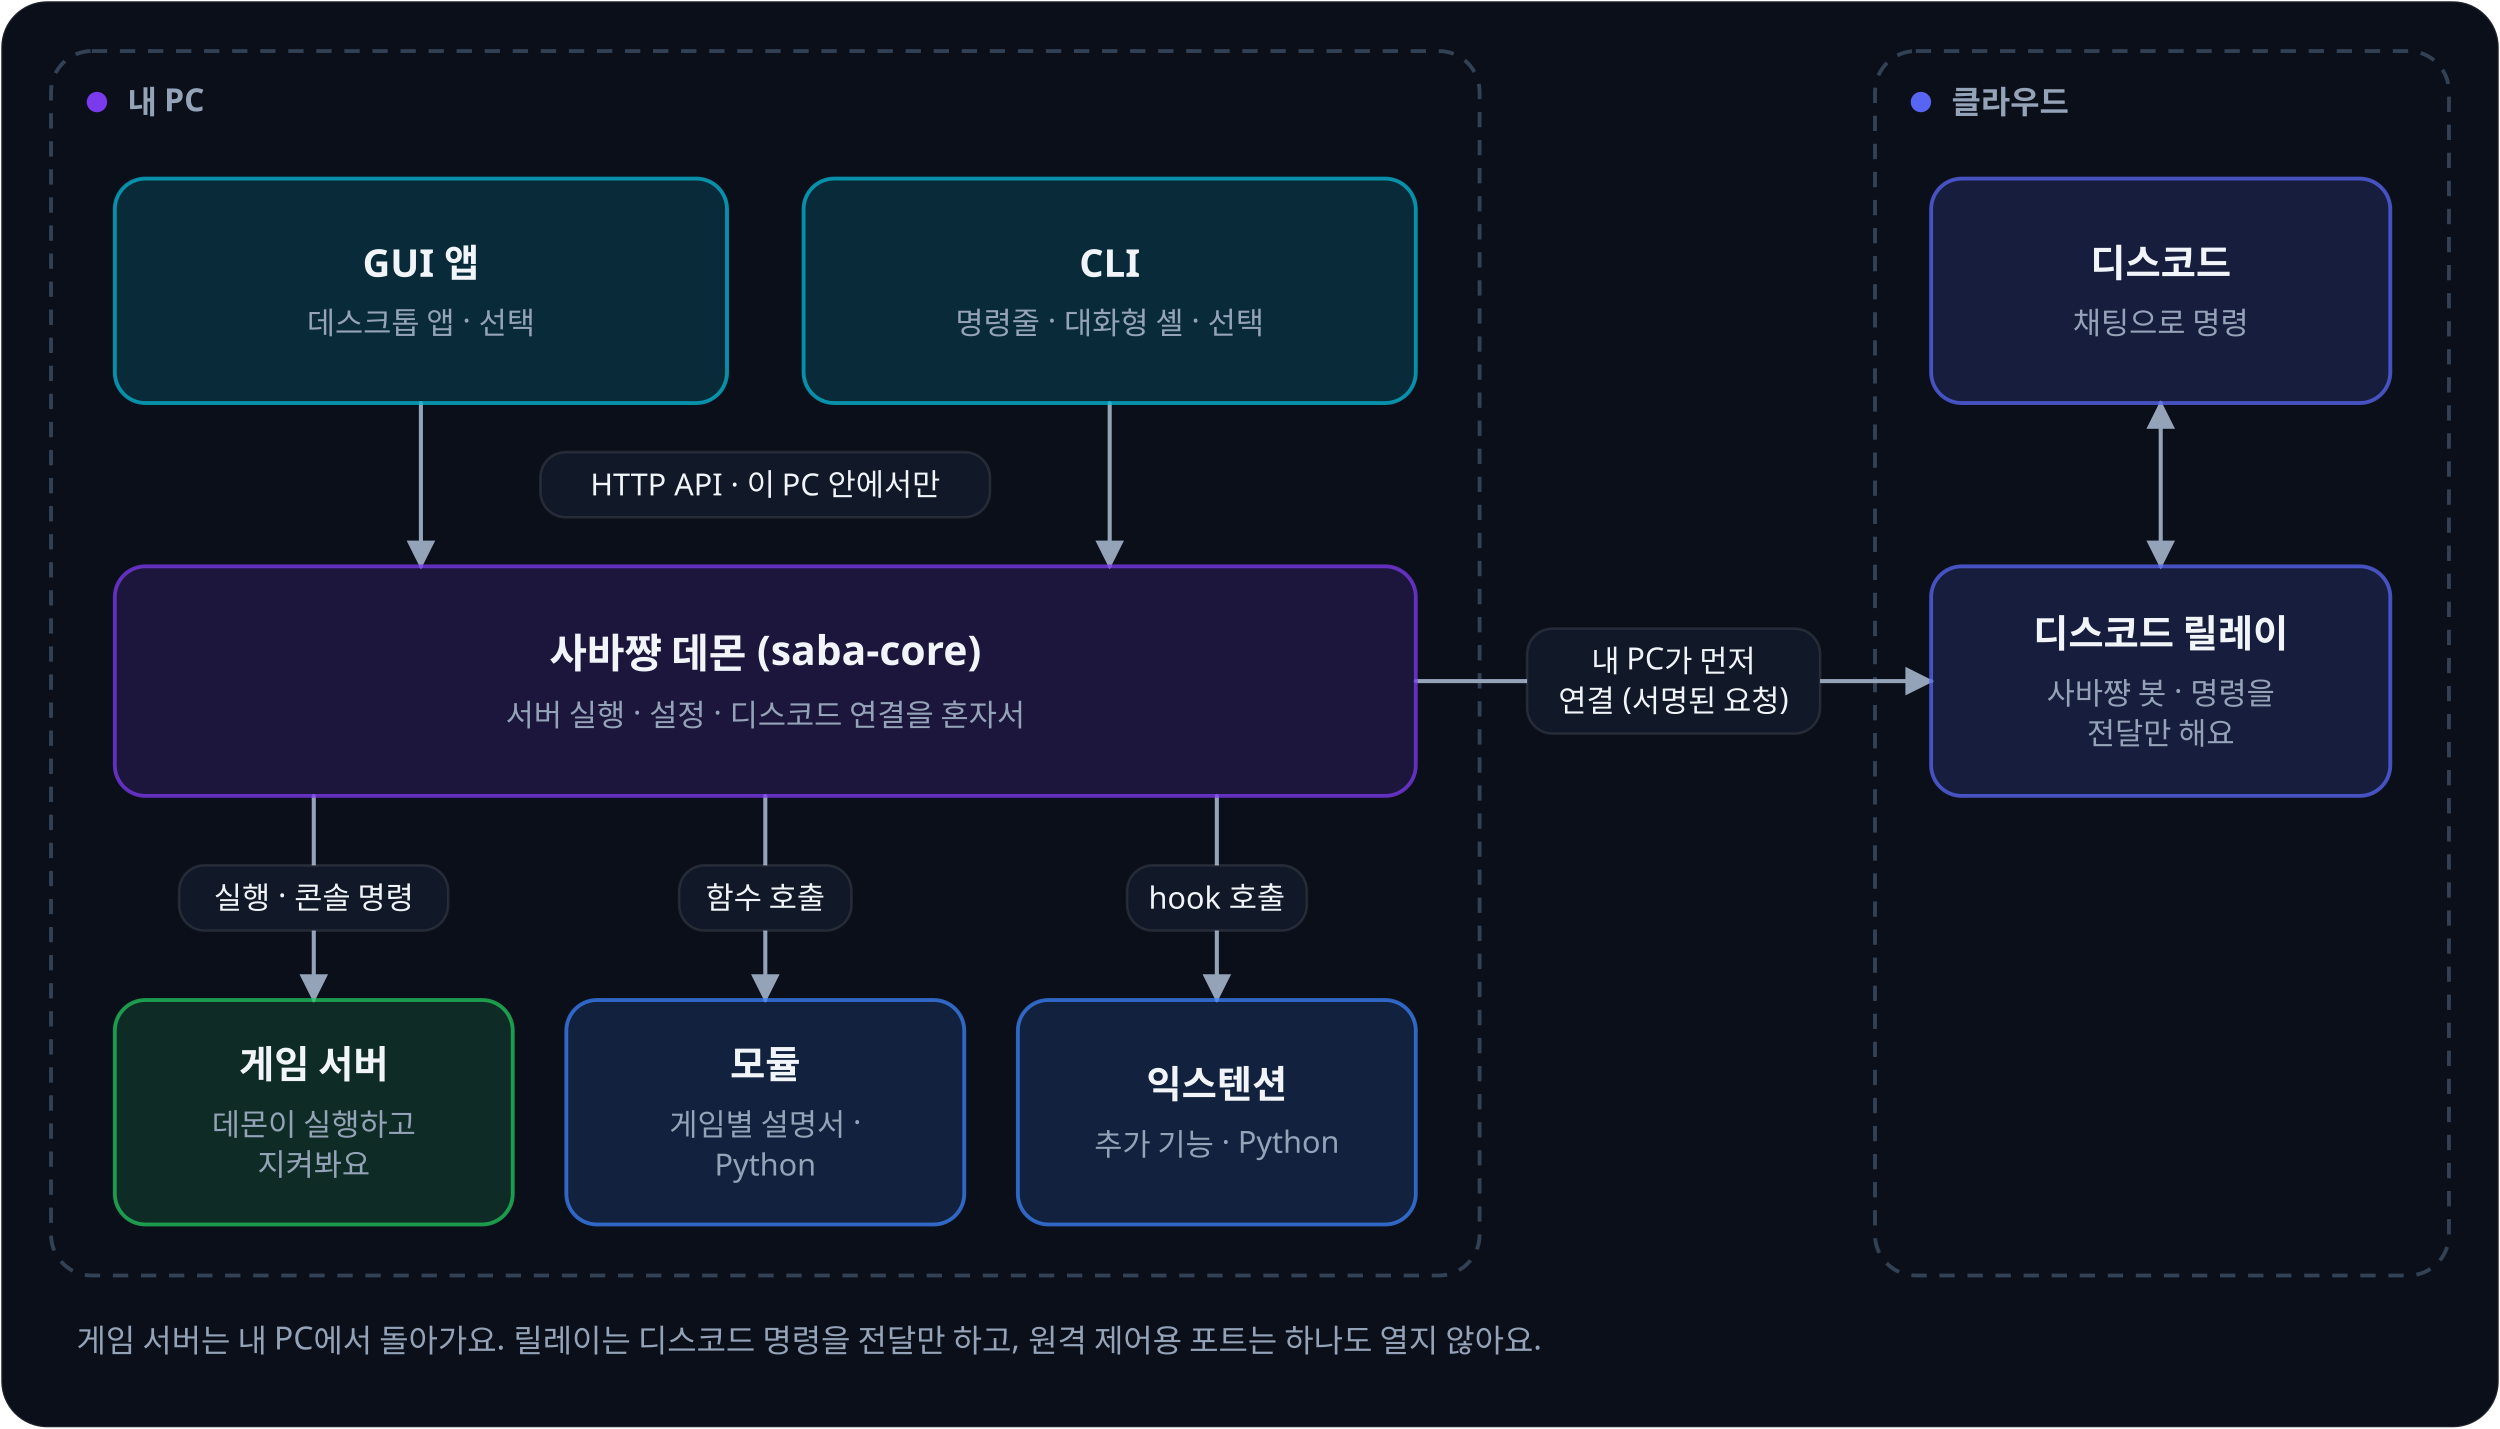
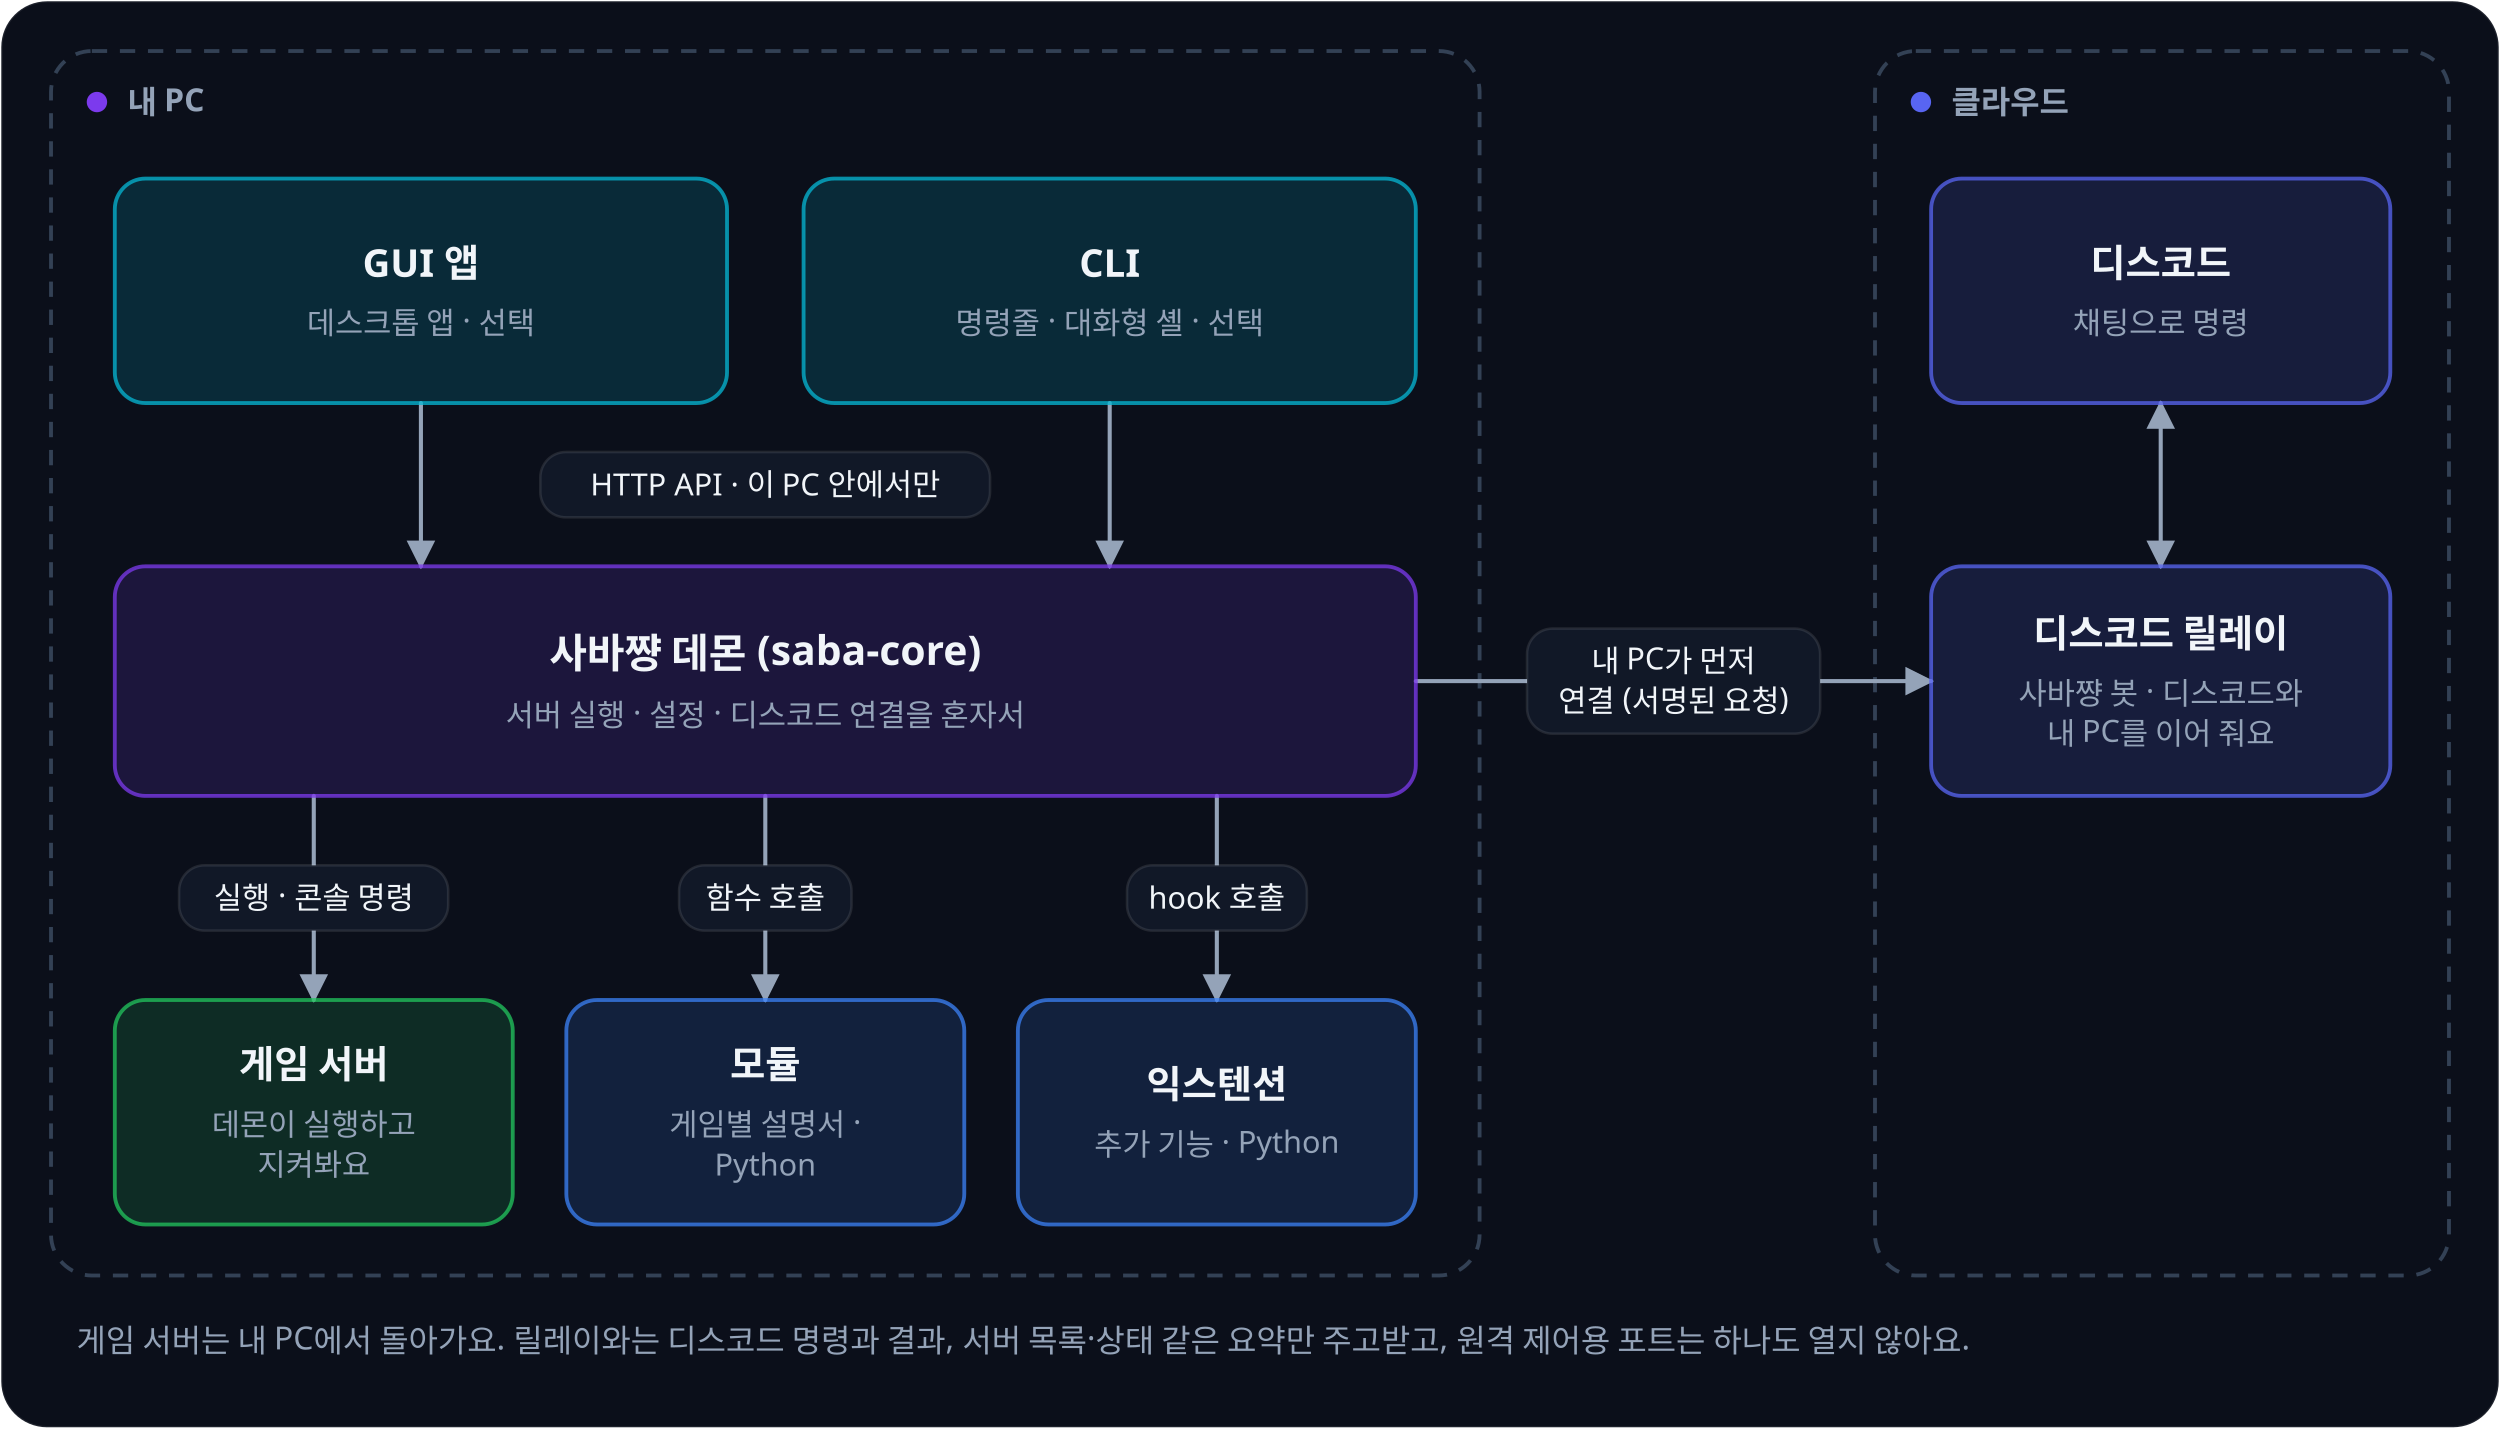
<svg xmlns="http://www.w3.org/2000/svg" width="980" height="560" viewBox="0 0 980 560" role="img" aria-labelledby="t d" lang="ko" font-family="Pretendard, 'Apple SD Gothic Neo', 'Malgun Gothic', 'Noto Sans KR', sans-serif">
  <defs>
    <marker id="ah0" viewBox="0 0 10 10" refX="9" refY="5" markerWidth="7" markerHeight="7" orient="auto-start-reverse">
      <path d="M0 0 L10 5 L0 10 z" fill="#94a3b8" />
    </marker>
  </defs>
  <rect x="0.5" y="0.5" width="979" height="559" rx="18" fill="#0b0f1a" stroke="rgba(255,255,255,0.08)" />
  <rect x="20" y="20" width="560" height="480" rx="16" fill="none" stroke="#334155" stroke-width="1.5" stroke-dasharray="6 5" />
  <circle cx="38" cy="40" r="4" fill="#7c3aed" />
  <text x="50.0" y="44.5" font-size="12.5" font-weight="700" fill="#94a3b8" text-anchor="start" data-fit="528.0">내 PC</text>
  <rect x="735" y="20" width="225" height="480" rx="16" fill="none" stroke="#334155" stroke-width="1.5" stroke-dasharray="6 5" />
  <circle cx="753" cy="40" r="4" fill="#5865F2" />
  <text x="765.0" y="44.5" font-size="12.5" font-weight="700" fill="#94a3b8" text-anchor="start" data-fit="193.0">클라우드</text>
  <path d="M165.0 158.0 L165.0 222.0" fill="none" stroke="#94a3b8" stroke-width="1.6" marker-end="url(#ah0)" stroke-linecap="round" stroke-linejoin="round" />
  <path d="M435.0 158.0 L435.0 222.0" fill="none" stroke="#94a3b8" stroke-width="1.6" marker-end="url(#ah0)" stroke-linecap="round" stroke-linejoin="round" />
  <path d="M123.0 312.0 L123.0 392.0" fill="none" stroke="#94a3b8" stroke-width="1.6" marker-end="url(#ah0)" stroke-linecap="round" stroke-linejoin="round" />
  <path d="M300.0 312.0 L300.0 392.0" fill="none" stroke="#94a3b8" stroke-width="1.6" marker-end="url(#ah0)" stroke-linecap="round" stroke-linejoin="round" />
  <path d="M477.0 312.0 L477.0 392.0" fill="none" stroke="#94a3b8" stroke-width="1.6" marker-end="url(#ah0)" stroke-linecap="round" stroke-linejoin="round" />
  <path d="M555.0 267.0 L757.0 267.0" fill="none" stroke="#94a3b8" stroke-width="1.6" marker-end="url(#ah0)" stroke-linecap="round" stroke-linejoin="round" />
  <path d="M847.0 222.0 L847.0 158.0" fill="none" stroke="#94a3b8" stroke-width="1.6" marker-end="url(#ah0)" marker-start="url(#ah0)" stroke-linecap="round" stroke-linejoin="round" />
  <rect x="45" y="70" width="240" height="88" rx="12" fill="#06b6d4" fill-opacity="0.16" stroke="#06b6d4" stroke-opacity="0.75" stroke-width="1.5" />
  <text x="165.0" y="108.5" font-size="15" font-weight="700" fill="#f1f5f9" text-anchor="middle" data-fit="216.0">GUI 앱</text>
  <text x="165.0" y="130.9" font-size="12" font-weight="400" fill="#94a3b8" text-anchor="middle" data-fit="216.0">데스크톱 앱 · 선택</text>
  <rect x="315" y="70" width="240" height="88" rx="12" fill="#06b6d4" fill-opacity="0.16" stroke="#06b6d4" stroke-opacity="0.75" stroke-width="1.5" />
  <text x="435.0" y="108.5" font-size="15" font-weight="700" fill="#f1f5f9" text-anchor="middle" data-fit="216.0">CLI</text>
  <text x="435.0" y="130.9" font-size="12" font-weight="400" fill="#94a3b8" text-anchor="middle" data-fit="216.0">명령줄 · 대화형 셸 · 선택</text>
  <rect x="211.8" y="177.2" width="176.3" height="25.6" rx="10.0" fill="#111827" stroke="rgba(255,255,255,0.10)" />
  <text x="300.0" y="194.2" font-size="12" font-weight="500" fill="#f1f5f9" text-anchor="middle" data-fit="234.0">HTTP API · 이 PC 안에서만</text>
  <rect x="45" y="222" width="510" height="90" rx="12" fill="#7c3aed" fill-opacity="0.16" stroke="#7c3aed" stroke-opacity="0.75" stroke-width="1.5" />
  <text x="300.0" y="261.8" font-size="16" font-weight="700" fill="#f1f5f9" text-anchor="middle" data-fit="486.0">사바쨩 데몬 (saba-core)</text>
  <text x="300.0" y="284.6" font-size="12" font-weight="400" fill="#94a3b8" text-anchor="middle" data-fit="486.0">서버 실행 · 설정 · 디스코드 연결을 혼자서</text>
  <rect x="45" y="392" width="156" height="88" rx="12" fill="#22c55e" fill-opacity="0.16" stroke="#22c55e" stroke-opacity="0.75" stroke-width="1.5" />
  <text x="123.0" y="422.6" font-size="15" font-weight="700" fill="#f1f5f9" text-anchor="middle" data-fit="132.0">게임 서버</text>
  <text x="123.0" y="445.1" font-size="12" font-weight="400" fill="#94a3b8" text-anchor="middle" data-fit="132.0">데몬이 실행하고</text>
  <text x="123.0" y="460.8" font-size="12" font-weight="400" fill="#94a3b8" text-anchor="middle" data-fit="132.0">지켜봐요</text>
  <rect x="222" y="392" width="156" height="88" rx="12" fill="#3b82f6" fill-opacity="0.16" stroke="#3b82f6" stroke-opacity="0.75" stroke-width="1.5" />
  <text x="300.0" y="422.6" font-size="15" font-weight="700" fill="#f1f5f9" text-anchor="middle" data-fit="132.0">모듈</text>
  <text x="300.0" y="445.1" font-size="12" font-weight="400" fill="#94a3b8" text-anchor="middle" data-fit="132.0">게임별 설명서 ·</text>
  <text x="300.0" y="460.8" font-size="12" font-weight="400" fill="#94a3b8" text-anchor="middle" data-fit="132.0">Python</text>
  <rect x="399" y="392" width="156" height="88" rx="12" fill="#3b82f6" fill-opacity="0.16" stroke="#3b82f6" stroke-opacity="0.75" stroke-width="1.5" />
  <text x="477.0" y="430.4" font-size="15" font-weight="700" fill="#f1f5f9" text-anchor="middle" data-fit="132.0">익스텐션</text>
  <text x="477.0" y="452.9" font-size="12" font-weight="400" fill="#94a3b8" text-anchor="middle" data-fit="132.0">추가 기능 · Python</text>
  <rect x="70.2" y="339.2" width="105.5" height="25.6" rx="10.0" fill="#111827" stroke="rgba(255,255,255,0.10)" />
  <text x="123.0" y="356.2" font-size="12" font-weight="500" fill="#f1f5f9" text-anchor="middle" data-fit="144.0">실행 · 콘솔 명령</text>
  <rect x="266.2" y="339.2" width="67.6" height="25.6" rx="10.0" fill="#111827" stroke="rgba(255,255,255,0.10)" />
  <text x="300.0" y="356.2" font-size="12" font-weight="500" fill="#f1f5f9" text-anchor="middle" data-fit="144.0">함수 호출</text>
  <rect x="441.8" y="339.2" width="70.5" height="25.6" rx="10.0" fill="#111827" stroke="rgba(255,255,255,0.10)" />
  <text x="477.0" y="356.2" font-size="12" font-weight="500" fill="#f1f5f9" text-anchor="middle" data-fit="144.0">hook 호출</text>
  <rect x="757" y="70" width="180" height="88" rx="12" fill="#5865F2" fill-opacity="0.16" stroke="#5865F2" stroke-opacity="0.75" stroke-width="1.5" />
  <text x="847.0" y="108.5" font-size="15" font-weight="700" fill="#f1f5f9" text-anchor="middle" data-fit="156.0">디스코드</text>
  <text x="847.0" y="130.9" font-size="12" font-weight="400" fill="#94a3b8" text-anchor="middle" data-fit="156.0">채팅으로 명령</text>
  <rect x="757" y="222" width="180" height="90" rx="12" fill="#5865F2" fill-opacity="0.16" stroke="#5865F2" stroke-opacity="0.75" stroke-width="1.5" />
  <text x="847.0" y="253.7" font-size="15" font-weight="700" fill="#f1f5f9" text-anchor="middle" data-fit="156.0">디스코드 릴레이</text>
-   <text x="847.0" y="276.1" font-size="12" font-weight="400" fill="#94a3b8" text-anchor="middle" data-fit="156.0">사바쨩 봇 · 명령을</text>
-   <text x="847.0" y="291.8" font-size="12" font-weight="400" fill="#94a3b8" text-anchor="middle" data-fit="156.0">전달만 해요</text>
+   <text x="847.0" y="276.1" font-size="12" font-weight="400" fill="#94a3b8" text-anchor="middle" data-fit="156.0">사바쨩 봇 · 디스코드와</text>
+   <text x="847.0" y="291.8" font-size="12" font-weight="400" fill="#94a3b8" text-anchor="middle" data-fit="156.0">내 PC를 이어 줘요</text>
  <rect x="598.6" y="246.4" width="114.9" height="41.2" rx="10.0" fill="#111827" stroke="rgba(255,255,255,0.10)" />
  <text x="656.0" y="263.4" font-size="12" font-weight="500" fill="#f1f5f9" text-anchor="middle" data-fit="154.0">내 PC가 먼저</text>
  <text x="656.0" y="279.0" font-size="12" font-weight="500" fill="#f1f5f9" text-anchor="middle" data-fit="154.0">연결 (서명된 요청)</text>
-   <text x="30.0" y="530.0" font-size="12.5" font-weight="400" fill="#94a3b8" text-anchor="start" data-fit="920.0">게임 서버는 내 PC에서 돌아가요. 릴레이는 디스코드 명령을 전달만 하고, 원격 제어용 포트는 하나도 열지 않아요.</text>
+   <text x="30.0" y="530.0" font-size="12.5" font-weight="400" fill="#94a3b8" text-anchor="start" data-fit="920.0">게임 서버는 내 PC에서 돌아가요. 릴레이와는 디스코드 명령과 결과, 서버 목록·상태 같은 요약만 주고받고, 원격 제어용 포트는 하나도 열지 않아요.</text>
</svg>
